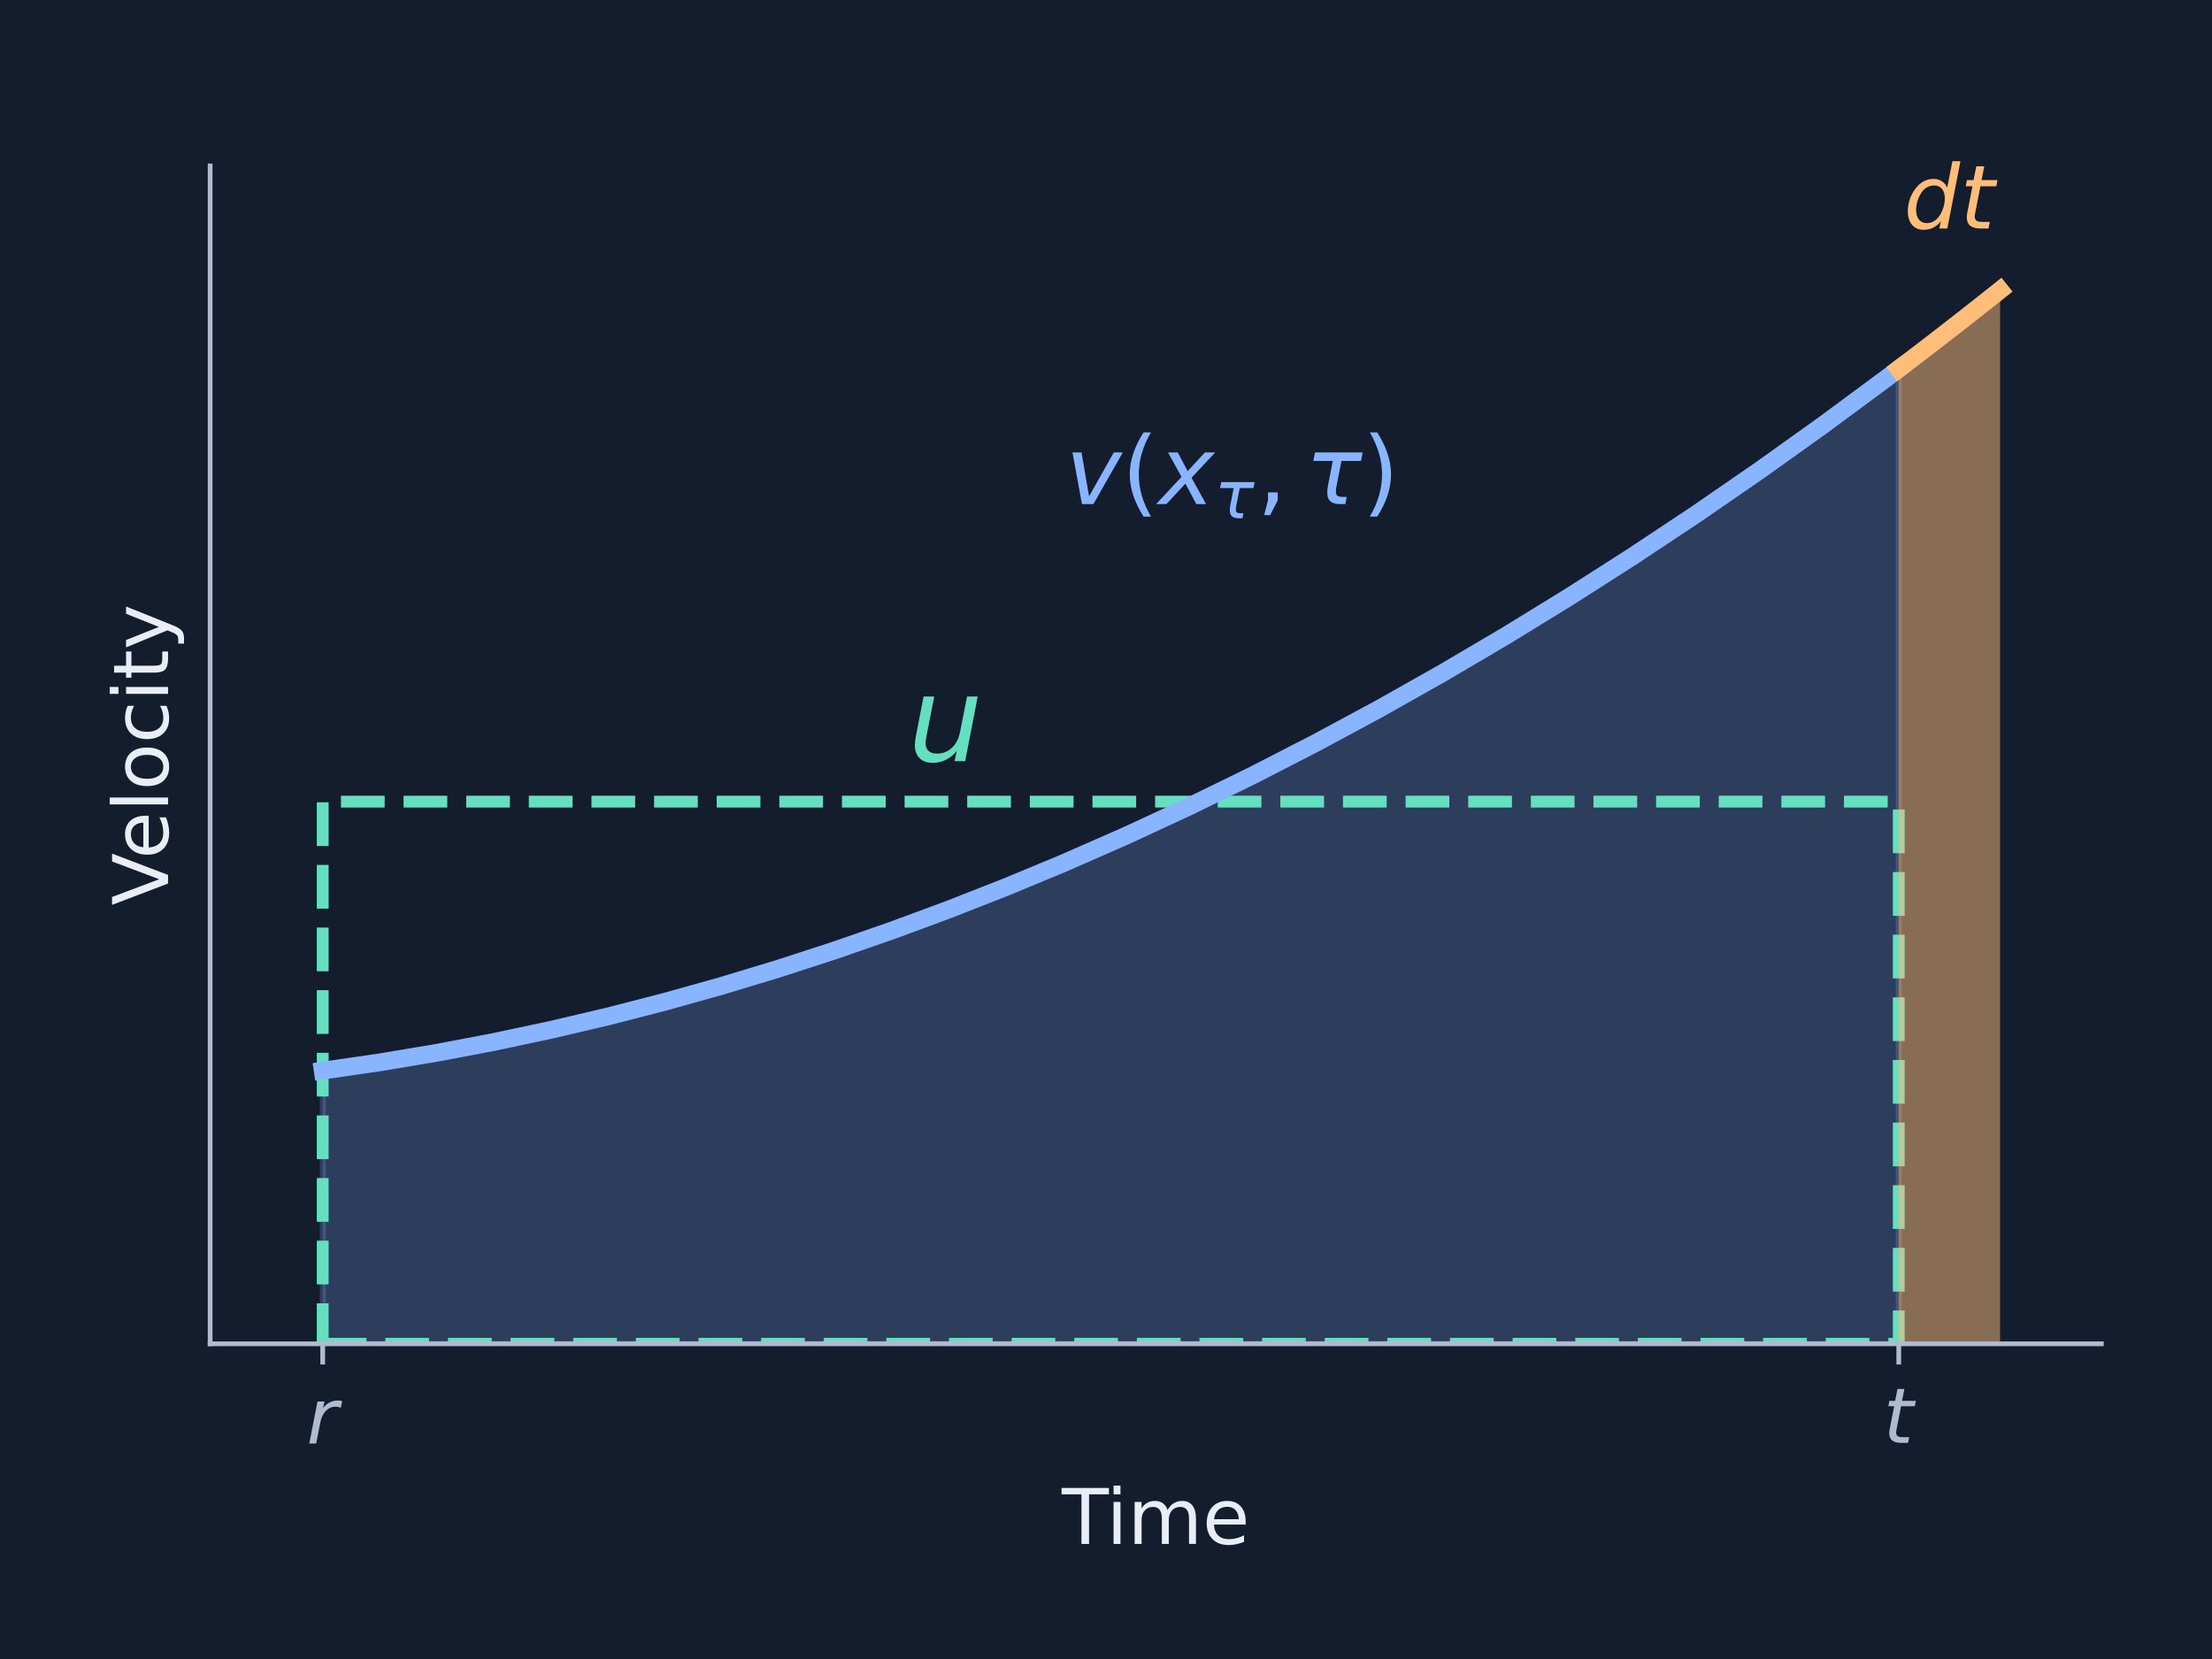
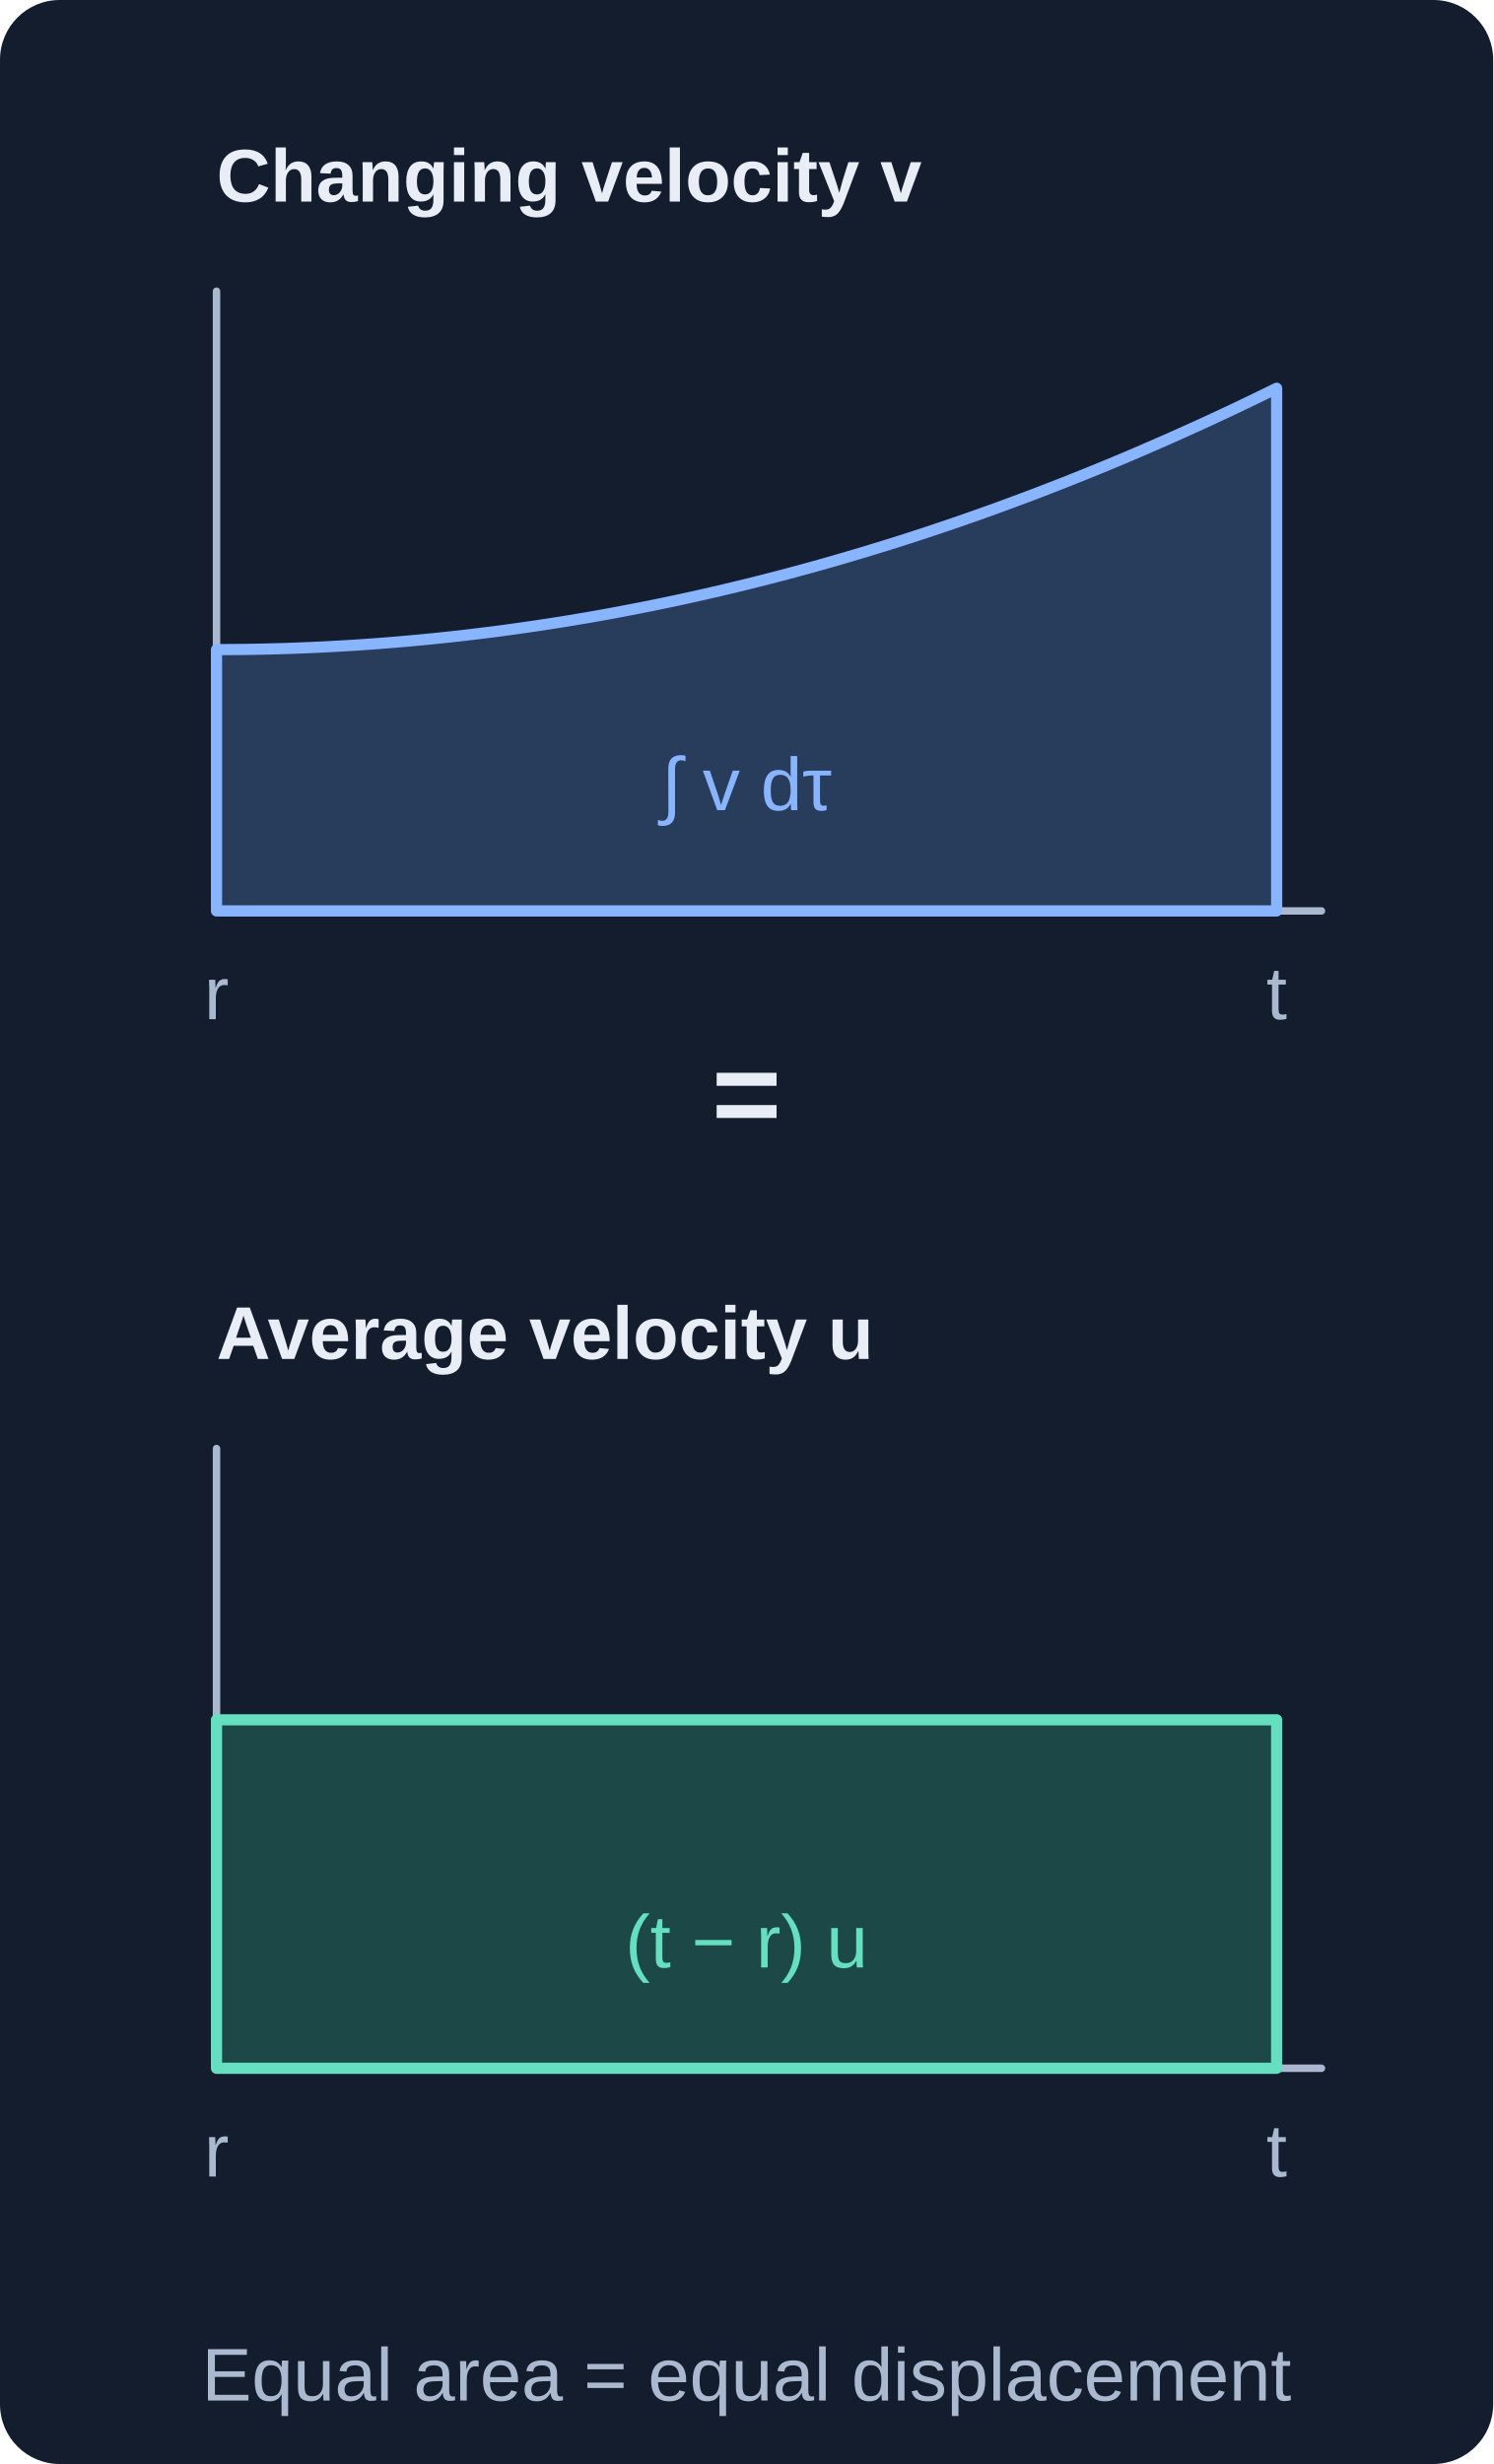
- <svg xmlns="http://www.w3.org/2000/svg" xmlns:xlink="http://www.w3.org/1999/xlink" width="374.4pt" height="280.8pt" viewBox="0 0 374.4 280.8" version="1.1">
+ <svg xmlns="http://www.w3.org/2000/svg" viewBox="0 0 400 660" width="400" height="660" role="img" aria-labelledby="title desc">
  <defs>
-     <style type="text/css">*{stroke-linejoin: round; stroke-linecap: butt}</style>
+     <marker id="65dfc0" markerWidth="10" markerHeight="10" refX="8" refY="5" orient="auto-start-reverse" markerUnits="userSpaceOnUse">
+       <path d="M1,1 L9,5 L1,9" fill="none" stroke="#65dfc0" stroke-width="2" />
+     </marker>
+     <marker id="ffbd7a" markerWidth="10" markerHeight="10" refX="8" refY="5" orient="auto-start-reverse" markerUnits="userSpaceOnUse">
+       <path d="M1,1 L9,5 L1,9" fill="none" stroke="#ffbd7a" stroke-width="2" />
+     </marker>
+     <marker id="89b4ff" markerWidth="10" markerHeight="10" refX="8" refY="5" orient="auto-start-reverse" markerUnits="userSpaceOnUse">
+       <path d="M1,1 L9,5 L1,9" fill="none" stroke="#89b4ff" stroke-width="2" />
+     </marker>
+     <marker id="aab9cf" markerWidth="10" markerHeight="10" refX="8" refY="5" orient="auto-start-reverse" markerUnits="userSpaceOnUse">
+       <path d="M1,1 L9,5 L1,9" fill="none" stroke="#aab9cf" stroke-width="2" />
+     </marker>
  </defs>
-   <g id="figure_1">
-     <g id="patch_1">
-       <path d="M 0 280.8 L 374.4 280.8 L 374.4 0 L 0 0 z " style="fill: #131d2e" />
-     </g>
-     <g id="axes_1">
-       <g id="patch_2">
-         <path d="M 35.568 227.448 L 355.68 227.448 L 355.68 28.08 L 35.568 28.08 z " style="fill: #131d2e" />
-       </g>
-       <g id="FillBetweenPolyCollection_1">
-         <defs>
-           <path id="mec91cc721c" d="M 54.622 -53.352 L 54.622 -99.588 L 55.694 -99.733 L 56.765 -99.88 L 57.836 -100.03 L 58.908 -100.182 L 59.979 -100.337 L 61.05 -100.495 L 62.122 -100.656 L 63.193 -100.819 L 64.264 -100.985 L 65.336 -101.153 L 66.407 -101.325 L 67.478 -101.499 L 68.55 -101.675 L 69.621 -101.855 L 70.692 -102.037 L 71.763 -102.221 L 72.835 -102.409 L 73.906 -102.599 L 74.977 -102.791 L 76.049 -102.987 L 77.12 -103.185 L 78.191 -103.386 L 79.263 -103.589 L 80.334 -103.795 L 81.405 -104.004 L 82.477 -104.215 L 83.548 -104.43 L 84.619 -104.647 L 85.691 -104.866 L 86.762 -105.088 L 87.833 -105.313 L 88.905 -105.541 L 89.976 -105.771 L 91.047 -106.004 L 92.119 -106.24 L 93.19 -106.478 L 94.261 -106.719 L 95.333 -106.963 L 96.404 -107.209 L 97.475 -107.458 L 98.547 -107.71 L 99.618 -107.964 L 100.689 -108.221 L 101.761 -108.481 L 102.832 -108.743 L 103.903 -109.008 L 104.975 -109.276 L 106.046 -109.547 L 107.117 -109.82 L 108.189 -110.096 L 109.26 -110.374 L 110.331 -110.656 L 111.403 -110.939 L 112.474 -111.226 L 113.545 -111.515 L 114.617 -111.807 L 115.688 -112.102 L 116.759 -112.399 L 117.83 -112.699 L 118.902 -113.002 L 119.973 -113.307 L 121.044 -113.615 L 122.116 -113.926 L 123.187 -114.239 L 124.258 -114.555 L 125.33 -114.874 L 126.401 -115.196 L 127.472 -115.52 L 128.544 -115.847 L 129.615 -116.176 L 130.686 -116.508 L 131.758 -116.843 L 132.829 -117.181 L 133.9 -117.521 L 134.972 -117.864 L 136.043 -118.209 L 137.114 -118.558 L 138.186 -118.909 L 139.257 -119.262 L 140.328 -119.618 L 141.4 -119.977 L 142.471 -120.339 L 143.542 -120.704 L 144.614 -121.071 L 145.685 -121.44 L 146.756 -121.813 L 147.828 -122.188 L 148.899 -122.566 L 149.97 -122.946 L 151.042 -123.329 L 152.113 -123.715 L 153.184 -124.103 L 154.256 -124.495 L 155.327 -124.888 L 156.398 -125.285 L 157.47 -125.684 L 158.541 -126.086 L 159.612 -126.491 L 160.683 -126.898 L 161.755 -127.308 L 162.826 -127.721 L 163.897 -128.136 L 164.969 -128.554 L 166.04 -128.975 L 167.111 -129.398 L 168.183 -129.824 L 169.254 -130.253 L 170.325 -130.684 L 171.397 -131.118 L 172.468 -131.555 L 173.539 -131.994 L 174.611 -132.436 L 175.682 -132.881 L 176.753 -133.329 L 177.825 -133.779 L 178.896 -134.232 L 179.967 -134.687 L 181.039 -135.146 L 182.11 -135.607 L 183.181 -136.07 L 184.253 -136.536 L 185.324 -137.005 L 186.395 -137.477 L 187.467 -137.951 L 188.538 -138.428 L 189.609 -138.908 L 190.681 -139.39 L 191.752 -139.875 L 192.823 -140.363 L 193.895 -140.853 L 194.966 -141.347 L 196.037 -141.842 L 197.109 -142.341 L 198.18 -142.842 L 199.251 -143.346 L 200.323 -143.852 L 201.394 -144.361 L 202.465 -144.873 L 203.537 -145.388 L 204.608 -145.905 L 205.679 -146.425 L 206.75 -146.948 L 207.822 -147.473 L 208.893 -148.001 L 209.964 -148.531 L 211.036 -149.065 L 212.107 -149.601 L 213.178 -150.139 L 214.25 -150.681 L 215.321 -151.225 L 216.392 -151.772 L 217.464 -152.321 L 218.535 -152.873 L 219.606 -153.428 L 220.678 -153.985 L 221.749 -154.545 L 222.82 -155.108 L 223.892 -155.674 L 224.963 -156.242 L 226.034 -156.813 L 227.106 -157.386 L 228.177 -157.963 L 229.248 -158.541 L 230.32 -159.123 L 231.391 -159.707 L 232.462 -160.294 L 233.534 -160.884 L 234.605 -161.476 L 235.676 -162.071 L 236.748 -162.669 L 237.819 -163.269 L 238.89 -163.872 L 239.962 -164.478 L 241.033 -165.087 L 242.104 -165.698 L 243.176 -166.311 L 244.247 -166.928 L 245.318 -167.547 L 246.39 -168.169 L 247.461 -168.793 L 248.532 -169.42 L 249.603 -170.05 L 250.675 -170.683 L 251.746 -171.318 L 252.817 -171.956 L 253.889 -172.597 L 254.96 -173.24 L 256.031 -173.886 L 257.103 -174.535 L 258.174 -175.186 L 259.245 -175.84 L 260.317 -176.497 L 261.388 -177.156 L 262.459 -177.818 L 263.531 -178.483 L 264.602 -179.15 L 265.673 -179.82 L 266.745 -180.493 L 267.816 -181.168 L 268.887 -181.847 L 269.959 -182.527 L 271.03 -183.211 L 272.101 -183.897 L 273.173 -184.586 L 274.244 -185.278 L 275.315 -185.972 L 276.387 -186.669 L 277.458 -187.368 L 278.529 -188.071 L 279.601 -188.775 L 280.672 -189.483 L 281.743 -190.193 L 282.815 -190.906 L 283.886 -191.622 L 284.957 -192.341 L 286.029 -193.062 L 287.1 -193.785 L 288.171 -194.512 L 289.243 -195.241 L 290.314 -195.973 L 291.385 -196.707 L 292.457 -197.444 L 293.528 -198.184 L 294.599 -198.927 L 295.67 -199.672 L 296.742 -200.42 L 297.813 -201.17 L 298.884 -201.923 L 299.956 -202.679 L 301.027 -203.438 L 302.098 -204.199 L 303.17 -204.963 L 304.241 -205.73 L 305.312 -206.499 L 306.384 -207.271 L 307.455 -208.046 L 308.526 -208.823 L 309.598 -209.603 L 310.669 -210.386 L 311.74 -211.171 L 312.812 -211.959 L 313.883 -212.75 L 314.954 -213.544 L 316.026 -214.34 L 317.097 -215.139 L 318.168 -215.94 L 319.24 -216.744 L 320.311 -217.551 L 321.382 -218.361 L 321.382 -53.352 L 321.382 -53.352 L 320.311 -53.352 L 319.24 -53.352 L 318.168 -53.352 L 317.097 -53.352 L 316.026 -53.352 L 314.954 -53.352 L 313.883 -53.352 L 312.812 -53.352 L 311.74 -53.352 L 310.669 -53.352 L 309.598 -53.352 L 308.526 -53.352 L 307.455 -53.352 L 306.384 -53.352 L 305.312 -53.352 L 304.241 -53.352 L 303.17 -53.352 L 302.098 -53.352 L 301.027 -53.352 L 299.956 -53.352 L 298.884 -53.352 L 297.813 -53.352 L 296.742 -53.352 L 295.67 -53.352 L 294.599 -53.352 L 293.528 -53.352 L 292.457 -53.352 L 291.385 -53.352 L 290.314 -53.352 L 289.243 -53.352 L 288.171 -53.352 L 287.1 -53.352 L 286.029 -53.352 L 284.957 -53.352 L 283.886 -53.352 L 282.815 -53.352 L 281.743 -53.352 L 280.672 -53.352 L 279.601 -53.352 L 278.529 -53.352 L 277.458 -53.352 L 276.387 -53.352 L 275.315 -53.352 L 274.244 -53.352 L 273.173 -53.352 L 272.101 -53.352 L 271.03 -53.352 L 269.959 -53.352 L 268.887 -53.352 L 267.816 -53.352 L 266.745 -53.352 L 265.673 -53.352 L 264.602 -53.352 L 263.531 -53.352 L 262.459 -53.352 L 261.388 -53.352 L 260.317 -53.352 L 259.245 -53.352 L 258.174 -53.352 L 257.103 -53.352 L 256.031 -53.352 L 254.96 -53.352 L 253.889 -53.352 L 252.817 -53.352 L 251.746 -53.352 L 250.675 -53.352 L 249.603 -53.352 L 248.532 -53.352 L 247.461 -53.352 L 246.39 -53.352 L 245.318 -53.352 L 244.247 -53.352 L 243.176 -53.352 L 242.104 -53.352 L 241.033 -53.352 L 239.962 -53.352 L 238.89 -53.352 L 237.819 -53.352 L 236.748 -53.352 L 235.676 -53.352 L 234.605 -53.352 L 233.534 -53.352 L 232.462 -53.352 L 231.391 -53.352 L 230.32 -53.352 L 229.248 -53.352 L 228.177 -53.352 L 227.106 -53.352 L 226.034 -53.352 L 224.963 -53.352 L 223.892 -53.352 L 222.82 -53.352 L 221.749 -53.352 L 220.678 -53.352 L 219.606 -53.352 L 218.535 -53.352 L 217.464 -53.352 L 216.392 -53.352 L 215.321 -53.352 L 214.25 -53.352 L 213.178 -53.352 L 212.107 -53.352 L 211.036 -53.352 L 209.964 -53.352 L 208.893 -53.352 L 207.822 -53.352 L 206.75 -53.352 L 205.679 -53.352 L 204.608 -53.352 L 203.537 -53.352 L 202.465 -53.352 L 201.394 -53.352 L 200.323 -53.352 L 199.251 -53.352 L 198.18 -53.352 L 197.109 -53.352 L 196.037 -53.352 L 194.966 -53.352 L 193.895 -53.352 L 192.823 -53.352 L 191.752 -53.352 L 190.681 -53.352 L 189.609 -53.352 L 188.538 -53.352 L 187.467 -53.352 L 186.395 -53.352 L 185.324 -53.352 L 184.253 -53.352 L 183.181 -53.352 L 182.11 -53.352 L 181.039 -53.352 L 179.967 -53.352 L 178.896 -53.352 L 177.825 -53.352 L 176.753 -53.352 L 175.682 -53.352 L 174.611 -53.352 L 173.539 -53.352 L 172.468 -53.352 L 171.397 -53.352 L 170.325 -53.352 L 169.254 -53.352 L 168.183 -53.352 L 167.111 -53.352 L 166.04 -53.352 L 164.969 -53.352 L 163.897 -53.352 L 162.826 -53.352 L 161.755 -53.352 L 160.683 -53.352 L 159.612 -53.352 L 158.541 -53.352 L 157.47 -53.352 L 156.398 -53.352 L 155.327 -53.352 L 154.256 -53.352 L 153.184 -53.352 L 152.113 -53.352 L 151.042 -53.352 L 149.97 -53.352 L 148.899 -53.352 L 147.828 -53.352 L 146.756 -53.352 L 145.685 -53.352 L 144.614 -53.352 L 143.542 -53.352 L 142.471 -53.352 L 141.4 -53.352 L 140.328 -53.352 L 139.257 -53.352 L 138.186 -53.352 L 137.114 -53.352 L 136.043 -53.352 L 134.972 -53.352 L 133.9 -53.352 L 132.829 -53.352 L 131.758 -53.352 L 130.686 -53.352 L 129.615 -53.352 L 128.544 -53.352 L 127.472 -53.352 L 126.401 -53.352 L 125.33 -53.352 L 124.258 -53.352 L 123.187 -53.352 L 122.116 -53.352 L 121.044 -53.352 L 119.973 -53.352 L 118.902 -53.352 L 117.83 -53.352 L 116.759 -53.352 L 115.688 -53.352 L 114.617 -53.352 L 113.545 -53.352 L 112.474 -53.352 L 111.403 -53.352 L 110.331 -53.352 L 109.26 -53.352 L 108.189 -53.352 L 107.117 -53.352 L 106.046 -53.352 L 104.975 -53.352 L 103.903 -53.352 L 102.832 -53.352 L 101.761 -53.352 L 100.689 -53.352 L 99.618 -53.352 L 98.547 -53.352 L 97.475 -53.352 L 96.404 -53.352 L 95.333 -53.352 L 94.261 -53.352 L 93.19 -53.352 L 92.119 -53.352 L 91.047 -53.352 L 89.976 -53.352 L 88.905 -53.352 L 87.833 -53.352 L 86.762 -53.352 L 85.691 -53.352 L 84.619 -53.352 L 83.548 -53.352 L 82.477 -53.352 L 81.405 -53.352 L 80.334 -53.352 L 79.263 -53.352 L 78.191 -53.352 L 77.12 -53.352 L 76.049 -53.352 L 74.977 -53.352 L 73.906 -53.352 L 72.835 -53.352 L 71.763 -53.352 L 70.692 -53.352 L 69.621 -53.352 L 68.55 -53.352 L 67.478 -53.352 L 66.407 -53.352 L 65.336 -53.352 L 64.264 -53.352 L 63.193 -53.352 L 62.122 -53.352 L 61.05 -53.352 L 59.979 -53.352 L 58.908 -53.352 L 57.836 -53.352 L 56.765 -53.352 L 55.694 -53.352 L 54.622 -53.352 z " style="stroke: #89b4ff; stroke-opacity: 0.22" />
-         </defs>
-         <g clip-path="url(#pf1520dd68d)">
-           <use xlink:href="#mec91cc721c" x="0" y="280.8" style="fill: #89b4ff; fill-opacity: 0.22; stroke: #89b4ff; stroke-opacity: 0.22" />
-         </g>
-       </g>
-       <g id="patch_3">
-         <path d="M 54.622 227.448 L 321.382 227.448 L 321.382 135.682 L 54.622 135.682 L 54.622 227.448 z " clip-path="url(#pf1520dd68d)" style="fill: none; stroke-dasharray: 7.4,3.2; stroke-dashoffset: 0; stroke: #65dfc0; stroke-width: 2; stroke-linejoin: miter" />
-       </g>
-       <g id="FillBetweenPolyCollection_2">
-         <path d="M 321.382 227.448 L 321.382 62.439 L 322.097 61.898 L 322.811 61.355 L 323.526 60.811 L 324.24 60.266 L 324.955 59.72 L 325.67 59.173 L 326.384 58.624 L 327.099 58.074 L 327.813 57.523 L 328.528 56.971 L 329.242 56.418 L 329.957 55.863 L 330.671 55.307 L 331.386 54.751 L 332.1 54.192 L 332.815 53.633 L 333.529 53.073 L 334.244 52.511 L 334.958 51.948 L 335.673 51.384 L 336.388 50.818 L 337.102 50.252 L 337.817 49.684 L 338.531 49.115 L 338.531 227.448 L 338.531 227.448 L 337.817 227.448 L 337.102 227.448 L 336.388 227.448 L 335.673 227.448 L 334.958 227.448 L 334.244 227.448 L 333.529 227.448 L 332.815 227.448 L 332.1 227.448 L 331.386 227.448 L 330.671 227.448 L 329.957 227.448 L 329.242 227.448 L 328.528 227.448 L 327.813 227.448 L 327.099 227.448 L 326.384 227.448 L 325.67 227.448 L 324.955 227.448 L 324.24 227.448 L 323.526 227.448 L 322.811 227.448 L 322.097 227.448 L 321.382 227.448 z " clip-path="url(#pf1520dd68d)" style="fill: #ffbd7a; fill-opacity: 0.5" />
-       </g>
-       <g id="matplotlib.axis_1">
-         <g id="xtick_1">
-           <g id="line2d_1">
-             <defs>
-               <path id="me6cf69ac50" d="M 0 0 L 0 3.5 " style="stroke: #aebbd0; stroke-width: 0.8" />
-             </defs>
-             <g>
-               <use xlink:href="#me6cf69ac50" x="54.622" y="227.448" style="fill: #aebbd0; stroke: #aebbd0; stroke-width: 0.8" />
-             </g>
-           </g>
-           <g id="text_1">
-             <g style="fill: #aebbd0" transform="translate(51.89229 244.325) scale(0.13 -0.13)">
-               <defs>
-                 <path id="DejaVuSans-Oblique-55" d="M 2853 2969 Q 2766 3016 2653 3041 Q 2541 3066 2413 3066 Q 1953 3066 1609 2717 Q 1266 2369 1153 1784 L 800 0 L 225 0 L 909 3500 L 1484 3500 L 1375 2956 Q 1603 3259 1920 3421 Q 2238 3584 2597 3584 Q 2691 3584 2781 3573 Q 2872 3563 2963 3538 L 2853 2969 z " transform="scale(0.015625)" />
-               </defs>
-               <use xlink:href="#DejaVuSans-Oblique-55" />
-             </g>
-           </g>
-         </g>
-         <g id="xtick_2">
-           <g id="line2d_2">
-             <g>
-               <use xlink:href="#me6cf69ac50" x="321.382" y="227.448" style="fill: #aebbd0; stroke: #aebbd0; stroke-width: 0.8" />
-             </g>
-           </g>
-           <g id="text_2">
-             <g style="fill: #aebbd0" transform="translate(318.7823 244.325) scale(0.13 -0.13)">
-               <defs>
-                 <path id="DejaVuSans-Oblique-57" d="M 2706 3500 L 2619 3053 L 1472 3053 L 1100 1153 Q 1081 1047 1072 975 Q 1063 903 1063 863 Q 1063 663 1183 572 Q 1303 481 1569 481 L 2150 481 L 2053 0 L 1503 0 Q 991 0 739 200 Q 488 400 488 806 Q 488 878 497 964 Q 506 1050 525 1153 L 897 3053 L 409 3053 L 500 3500 L 978 3500 L 1172 4494 L 1747 4494 L 1556 3500 L 2706 3500 z " transform="scale(0.015625)" />
-               </defs>
-               <use xlink:href="#DejaVuSans-Oblique-57" transform="translate(0 0.78125)" />
-             </g>
-           </g>
-         </g>
-         <g id="text_3">
-           <g style="fill: #e8edf6" transform="translate(179.7173 261.326) scale(0.13 -0.13)">
-             <defs>
-               <path id="DejaVuSans-37" d="M -19 4666 L 3928 4666 L 3928 4134 L 2272 4134 L 2272 0 L 1638 0 L 1638 4134 L -19 4134 L -19 4666 z " transform="scale(0.015625)" />
-               <path id="DejaVuSans-4c" d="M 603 3500 L 1178 3500 L 1178 0 L 603 0 L 603 3500 z M 603 4863 L 1178 4863 L 1178 4134 L 603 4134 L 603 4863 z " transform="scale(0.015625)" />
-               <path id="DejaVuSans-50" d="M 3328 2828 Q 3544 3216 3844 3400 Q 4144 3584 4550 3584 Q 5097 3584 5394 3201 Q 5691 2819 5691 2113 L 5691 0 L 5113 0 L 5113 2094 Q 5113 2597 4934 2840 Q 4756 3084 4391 3084 Q 3944 3084 3684 2787 Q 3425 2491 3425 1978 L 3425 0 L 2847 0 L 2847 2094 Q 2847 2600 2669 2842 Q 2491 3084 2119 3084 Q 1678 3084 1418 2786 Q 1159 2488 1159 1978 L 1159 0 L 581 0 L 581 3500 L 1159 3500 L 1159 2956 Q 1356 3278 1631 3431 Q 1906 3584 2284 3584 Q 2666 3584 2933 3390 Q 3200 3197 3328 2828 z " transform="scale(0.015625)" />
-               <path id="DejaVuSans-48" d="M 3597 1894 L 3597 1613 L 953 1613 Q 991 1019 1311 708 Q 1631 397 2203 397 Q 2534 397 2845 478 Q 3156 559 3463 722 L 3463 178 Q 3153 47 2828 -22 Q 2503 -91 2169 -91 Q 1331 -91 842 396 Q 353 884 353 1716 Q 353 2575 817 3079 Q 1281 3584 2069 3584 Q 2775 3584 3186 3129 Q 3597 2675 3597 1894 z M 3022 2063 Q 3016 2534 2758 2815 Q 2500 3097 2075 3097 Q 1594 3097 1305 2825 Q 1016 2553 972 2059 L 3022 2063 z " transform="scale(0.015625)" />
-             </defs>
-             <use xlink:href="#DejaVuSans-37" />
-             <use xlink:href="#DejaVuSans-4c" transform="translate(58 0)" />
-             <use xlink:href="#DejaVuSans-50" transform="translate(85.78125 0)" />
-             <use xlink:href="#DejaVuSans-48" transform="translate(183.1875 0)" />
-           </g>
-         </g>
-       </g>
-       <g id="matplotlib.axis_2">
-         <g id="text_4">
-           <g style="fill: #e8edf6" transform="translate(28.44495 153.2633) rotate(-90) scale(0.13 -0.13)">
-             <defs>
-               <path id="DejaVuSans-39" d="M 1831 0 L 50 4666 L 709 4666 L 2188 738 L 3669 4666 L 4325 4666 L 2547 0 L 1831 0 z " transform="scale(0.015625)" />
-               <path id="DejaVuSans-4f" d="M 603 4863 L 1178 4863 L 1178 0 L 603 0 L 603 4863 z " transform="scale(0.015625)" />
-               <path id="DejaVuSans-52" d="M 1959 3097 Q 1497 3097 1228 2736 Q 959 2375 959 1747 Q 959 1119 1226 758 Q 1494 397 1959 397 Q 2419 397 2687 759 Q 2956 1122 2956 1747 Q 2956 2369 2687 2733 Q 2419 3097 1959 3097 z M 1959 3584 Q 2709 3584 3137 3096 Q 3566 2609 3566 1747 Q 3566 888 3137 398 Q 2709 -91 1959 -91 Q 1206 -91 779 398 Q 353 888 353 1747 Q 353 2609 779 3096 Q 1206 3584 1959 3584 z " transform="scale(0.015625)" />
-               <path id="DejaVuSans-46" d="M 3122 3366 L 3122 2828 Q 2878 2963 2633 3030 Q 2388 3097 2138 3097 Q 1578 3097 1268 2742 Q 959 2388 959 1747 Q 959 1106 1268 751 Q 1578 397 2138 397 Q 2388 397 2633 464 Q 2878 531 3122 666 L 3122 134 Q 2881 22 2623 -34 Q 2366 -91 2075 -91 Q 1284 -91 818 406 Q 353 903 353 1747 Q 353 2603 823 3093 Q 1294 3584 2113 3584 Q 2378 3584 2631 3529 Q 2884 3475 3122 3366 z " transform="scale(0.015625)" />
-               <path id="DejaVuSans-57" d="M 1172 4494 L 1172 3500 L 2356 3500 L 2356 3053 L 1172 3053 L 1172 1153 Q 1172 725 1289 603 Q 1406 481 1766 481 L 2356 481 L 2356 0 L 1766 0 Q 1100 0 847 248 Q 594 497 594 1153 L 594 3053 L 172 3053 L 172 3500 L 594 3500 L 594 4494 L 1172 4494 z " transform="scale(0.015625)" />
-               <path id="DejaVuSans-5c" d="M 2059 -325 Q 1816 -950 1584 -1140 Q 1353 -1331 966 -1331 L 506 -1331 L 506 -850 L 844 -850 Q 1081 -850 1212 -737 Q 1344 -625 1503 -206 L 1606 56 L 191 3500 L 800 3500 L 1894 763 L 2988 3500 L 3597 3500 L 2059 -325 z " transform="scale(0.015625)" />
-             </defs>
-             <use xlink:href="#DejaVuSans-39" />
-             <use xlink:href="#DejaVuSans-48" transform="translate(60.64062 0)" />
-             <use xlink:href="#DejaVuSans-4f" transform="translate(122.1719 0)" />
-             <use xlink:href="#DejaVuSans-52" transform="translate(149.9531 0)" />
-             <use xlink:href="#DejaVuSans-46" transform="translate(211.1406 0)" />
-             <use xlink:href="#DejaVuSans-4c" transform="translate(266.125 0)" />
-             <use xlink:href="#DejaVuSans-57" transform="translate(293.9062 0)" />
-             <use xlink:href="#DejaVuSans-5c" transform="translate(333.1094 0)" />
-           </g>
-         </g>
-       </g>
-       <g id="line2d_3">
-         <path d="M 54.622 181.212 L 64.264 179.815 L 73.906 178.201 L 83.548 176.37 L 93.19 174.322 L 102.832 172.057 L 112.474 169.574 L 122.116 166.874 L 131.758 163.957 L 141.4 160.823 L 151.042 157.471 L 160.683 153.902 L 170.325 150.116 L 179.967 146.113 L 190.681 141.41 L 201.394 136.439 L 212.107 131.199 L 222.82 125.692 L 233.534 119.916 L 244.247 113.872 L 254.96 107.56 L 265.673 100.98 L 276.387 94.131 L 287.1 87.015 L 297.813 79.63 L 308.526 71.977 L 319.24 64.056 L 321.382 62.439 L 321.382 62.439 " clip-path="url(#pf1520dd68d)" style="fill: none; stroke: #89b4ff; stroke-width: 3; stroke-linecap: square" />
-       </g>
-       <g id="line2d_4">
-         <path d="M 321.382 62.439 L 322.097 61.898 L 322.811 61.355 L 323.526 60.811 L 324.24 60.266 L 324.955 59.72 L 325.67 59.173 L 326.384 58.624 L 327.099 58.074 L 327.813 57.523 L 328.528 56.971 L 329.242 56.418 L 329.957 55.863 L 330.671 55.307 L 331.386 54.751 L 332.1 54.192 L 332.815 53.633 L 333.529 53.073 L 334.244 52.511 L 334.958 51.948 L 335.673 51.384 L 336.388 50.818 L 337.102 50.252 L 337.817 49.684 L 338.531 49.115 " clip-path="url(#pf1520dd68d)" style="fill: none; stroke: #ffbd7a; stroke-width: 3; stroke-linecap: square" />
-       </g>
-       <g id="patch_4">
-         <path d="M 35.568 227.448 L 35.568 28.08 " style="fill: none; stroke: #aebbd0; stroke-width: 0.8; stroke-linejoin: miter; stroke-linecap: square" />
-       </g>
-       <g id="patch_5">
-         <path d="M 35.568 227.448 L 355.68 227.448 " style="fill: none; stroke: #aebbd0; stroke-width: 0.8; stroke-linejoin: miter; stroke-linecap: square" />
-       </g>
-       <g id="text_5">
-         <g style="fill: #65dfc0" transform="translate(153.7046 128.8952) scale(0.2 -0.2)">
-           <defs>
-             <path id="DejaVuSans-Oblique-58" d="M 428 1388 L 838 3500 L 1416 3500 L 1006 1409 Q 975 1256 961 1147 Q 947 1038 947 966 Q 947 700 1109 554 Q 1272 409 1569 409 Q 2031 409 2368 721 Q 2706 1034 2809 1563 L 3194 3500 L 3769 3500 L 3091 0 L 2516 0 L 2631 550 Q 2388 244 2052 76 Q 1716 -91 1338 -91 Q 878 -91 622 161 Q 366 413 366 863 Q 366 956 381 1097 Q 397 1238 428 1388 z " transform="scale(0.015625)" />
-           </defs>
-           <use xlink:href="#DejaVuSans-Oblique-58" transform="translate(0 0.3125)" />
-         </g>
-       </g>
-       <g id="text_6">
-         <g style="fill: #89b4ff" transform="translate(180.3806 85.34528) scale(0.16 -0.16)">
-           <defs>
-             <path id="DejaVuSans-Oblique-59" d="M 459 3500 L 1069 3500 L 1581 525 L 3256 3500 L 3866 3500 L 1875 0 L 1100 0 L 459 3500 z " transform="scale(0.015625)" />
-             <path id="DejaVuSans-b" d="M 1984 4856 Q 1566 4138 1362 3434 Q 1159 2731 1159 2009 Q 1159 1288 1364 580 Q 1569 -128 1984 -844 L 1484 -844 Q 1016 -109 783 600 Q 550 1309 550 2009 Q 550 2706 781 3412 Q 1013 4119 1484 4856 L 1984 4856 z " transform="scale(0.015625)" />
-             <path id="DejaVuSans-Oblique-5b" d="M 3841 3500 L 2234 1784 L 3219 0 L 2559 0 L 1819 1388 L 531 0 L -166 0 L 1556 1844 L 641 3500 L 1300 3500 L 1972 2234 L 3144 3500 L 3841 3500 z " transform="scale(0.015625)" />
-             <path id="DejaVuSans-Oblique-358" d="M 2103 638 Q 2188 488 2525 488 L 2800 488 L 2706 0 L 2363 0 Q 1800 0 1600 300 Q 1403 606 1534 1269 L 1856 2925 L 541 2925 L 653 3500 L 3881 3500 L 3769 2925 L 2444 2925 L 2113 1234 Q 2025 781 2103 638 z " transform="scale(0.015625)" />
-             <path id="DejaVuSans-f" d="M 750 794 L 1409 794 L 1409 256 L 897 -744 L 494 -744 L 750 256 L 750 794 z " transform="scale(0.015625)" />
-             <path id="DejaVuSans-c" d="M 513 4856 L 1013 4856 Q 1481 4119 1714 3412 Q 1947 2706 1947 2009 Q 1947 1309 1714 600 Q 1481 -109 1013 -844 L 513 -844 Q 928 -128 1133 580 Q 1338 1288 1338 2009 Q 1338 2731 1133 3434 Q 928 4138 513 4856 z " transform="scale(0.015625)" />
-           </defs>
-           <use xlink:href="#DejaVuSans-Oblique-59" transform="translate(0 0.125)" />
-           <use xlink:href="#DejaVuSans-b" transform="translate(59.17969 0.125)" />
-           <use xlink:href="#DejaVuSans-Oblique-5b" transform="translate(98.19336 0.125)" />
-           <use xlink:href="#DejaVuSans-Oblique-358" transform="translate(157.373 -14.87495) scale(0.7)" />
-           <use xlink:href="#DejaVuSans-f" transform="translate(202.251 0.125)" />
-           <use xlink:href="#DejaVuSans-Oblique-358" transform="translate(253.5205 0.125)" />
-           <use xlink:href="#DejaVuSans-c" transform="translate(313.7256 0.125)" />
-         </g>
-       </g>
-       <g id="text_7">
-         <g style="fill: #ffbd7a" transform="translate(322.2317 38.68468) scale(0.15 -0.15)">
-           <defs>
-             <path id="DejaVuSans-Oblique-47" d="M 2675 525 Q 2444 222 2128 65 Q 1813 -91 1428 -91 Q 903 -91 598 267 Q 294 625 294 1247 Q 294 1766 478 2236 Q 663 2706 1013 3078 Q 1244 3325 1534 3454 Q 1825 3584 2144 3584 Q 2481 3584 2739 3421 Q 2997 3259 3138 2956 L 3513 4863 L 4091 4863 L 3144 0 L 2566 0 L 2675 525 z M 891 1350 Q 891 897 1095 644 Q 1300 391 1663 391 Q 1931 391 2161 520 Q 2391 650 2566 903 Q 2750 1166 2856 1509 Q 2963 1853 2963 2188 Q 2963 2622 2758 2865 Q 2553 3109 2194 3109 Q 1922 3109 1687 2981 Q 1453 2853 1288 2613 Q 1106 2353 998 2009 Q 891 1666 891 1350 z " transform="scale(0.015625)" />
-           </defs>
-           <use xlink:href="#DejaVuSans-Oblique-47" transform="translate(0 0.015625)" />
-           <use xlink:href="#DejaVuSans-Oblique-57" transform="translate(63.47656 0.015625)" />
-         </g>
-       </g>
-     </g>
+   <rect width="400" height="660" rx="16" fill="#131d2e" />
+   <g font-family="Arial, Helvetica, sans-serif" stroke-linecap="round" stroke-linejoin="round">
+     <text x="58" y="54" fill="#e8edf6" font-size="20" text-anchor="start" font-weight="700">Changing velocity v</text>
+     <path d="M58,244 L354,244" stroke="#aab9cf" stroke-width="2" fill="none" />
+     <path d="M58,244 L58,78" stroke="#aab9cf" stroke-width="2" fill="none" />
+     <text x="58" y="273" fill="#aab9cf" font-size="20" text-anchor="middle" font-weight="400">r</text>
+     <text x="342" y="273" fill="#aab9cf" font-size="20" text-anchor="middle" font-weight="400">t</text>
+     <path d="M58,244 L58.00,174.00 L60.84,173.99 L63.68,173.97 L66.52,173.94 L69.36,173.89 L72.20,173.82 L75.04,173.75 L77.88,173.66 L80.72,173.55 L83.56,173.43 L86.40,173.30 L89.24,173.15 L92.08,172.99 L94.92,172.82 L97.76,172.63 L100.60,172.43 L103.44,172.21 L106.28,171.98 L109.12,171.73 L111.96,171.47 L114.80,171.20 L117.64,170.91 L120.48,170.61 L123.32,170.30 L126.16,169.97 L129.00,169.62 L131.84,169.27 L134.68,168.90 L137.52,168.51 L140.36,168.11 L143.20,167.70 L146.04,167.27 L148.88,166.83 L151.72,166.38 L154.56,165.91 L157.40,165.43 L160.24,164.93 L163.08,164.42 L165.92,163.89 L168.76,163.35 L171.60,162.80 L174.44,162.23 L177.28,161.65 L180.12,161.06 L182.96,160.45 L185.80,159.82 L188.64,159.19 L191.48,158.54 L194.32,157.87 L197.16,157.19 L200.00,156.50 L202.84,155.79 L205.68,155.07 L208.52,154.34 L211.36,153.59 L214.20,152.82 L217.04,152.05 L219.88,151.26 L222.72,150.45 L225.56,149.63 L228.40,148.80 L231.24,147.95 L234.08,147.09 L236.92,146.22 L239.76,145.33 L242.60,144.43 L245.44,143.51 L248.28,142.58 L251.12,141.63 L253.96,140.67 L256.80,139.70 L259.64,138.71 L262.48,137.71 L265.32,136.70 L268.16,135.67 L271.00,134.62 L273.84,133.57 L276.68,132.50 L279.52,131.41 L282.36,130.31 L285.20,129.20 L288.04,128.07 L290.88,126.93 L293.72,125.78 L296.56,124.61 L299.40,123.43 L302.24,122.23 L305.08,121.02 L307.92,119.79 L310.76,118.55 L313.60,117.30 L316.44,116.03 L319.28,114.75 L322.12,113.46 L324.96,112.15 L327.80,110.83 L330.64,109.49 L333.48,108.14 L336.32,106.77 L339.16,105.39 L342.00,104.00 L342,244 Z" stroke="#89b4ff" stroke-width="3" fill="#273d5b" />
+     <text x="200.0" y="217" fill="#89b4ff" font-size="20" text-anchor="middle" font-weight="400">∫ v dτ</text>
+     <text x="200.0" y="304" fill="#e8edf6" font-size="32" text-anchor="middle" font-weight="700">=</text>
+     <text x="58" y="364" fill="#e8edf6" font-size="20" text-anchor="start" font-weight="700">Average velocity u</text>
+     <path d="M58,554 L354,554" stroke="#aab9cf" stroke-width="2" fill="none" />
+     <path d="M58,554 L58,388" stroke="#aab9cf" stroke-width="2" fill="none" />
+     <text x="58" y="583" fill="#aab9cf" font-size="20" text-anchor="middle" font-weight="400">r</text>
+     <text x="342" y="583" fill="#aab9cf" font-size="20" text-anchor="middle" font-weight="400">t</text>
+     <rect x="58" y="460.667" width="284" height="93.333" fill="#1c4948" stroke="#65dfc0" stroke-width="3" />
+     <text x="200.0" y="527" fill="#65dfc0" font-size="20" text-anchor="middle" font-weight="400">(t − r) u</text>
+     <text x="200.0" y="643" fill="#aab9cf" font-size="20" text-anchor="middle" font-weight="400">Equal area = equal displacement</text>
  </g>
-   <defs>
-     <clipPath id="pf1520dd68d">
-       <rect x="35.568" y="28.08" width="320.112" height="199.368" />
-     </clipPath>
-   </defs>
</svg>
